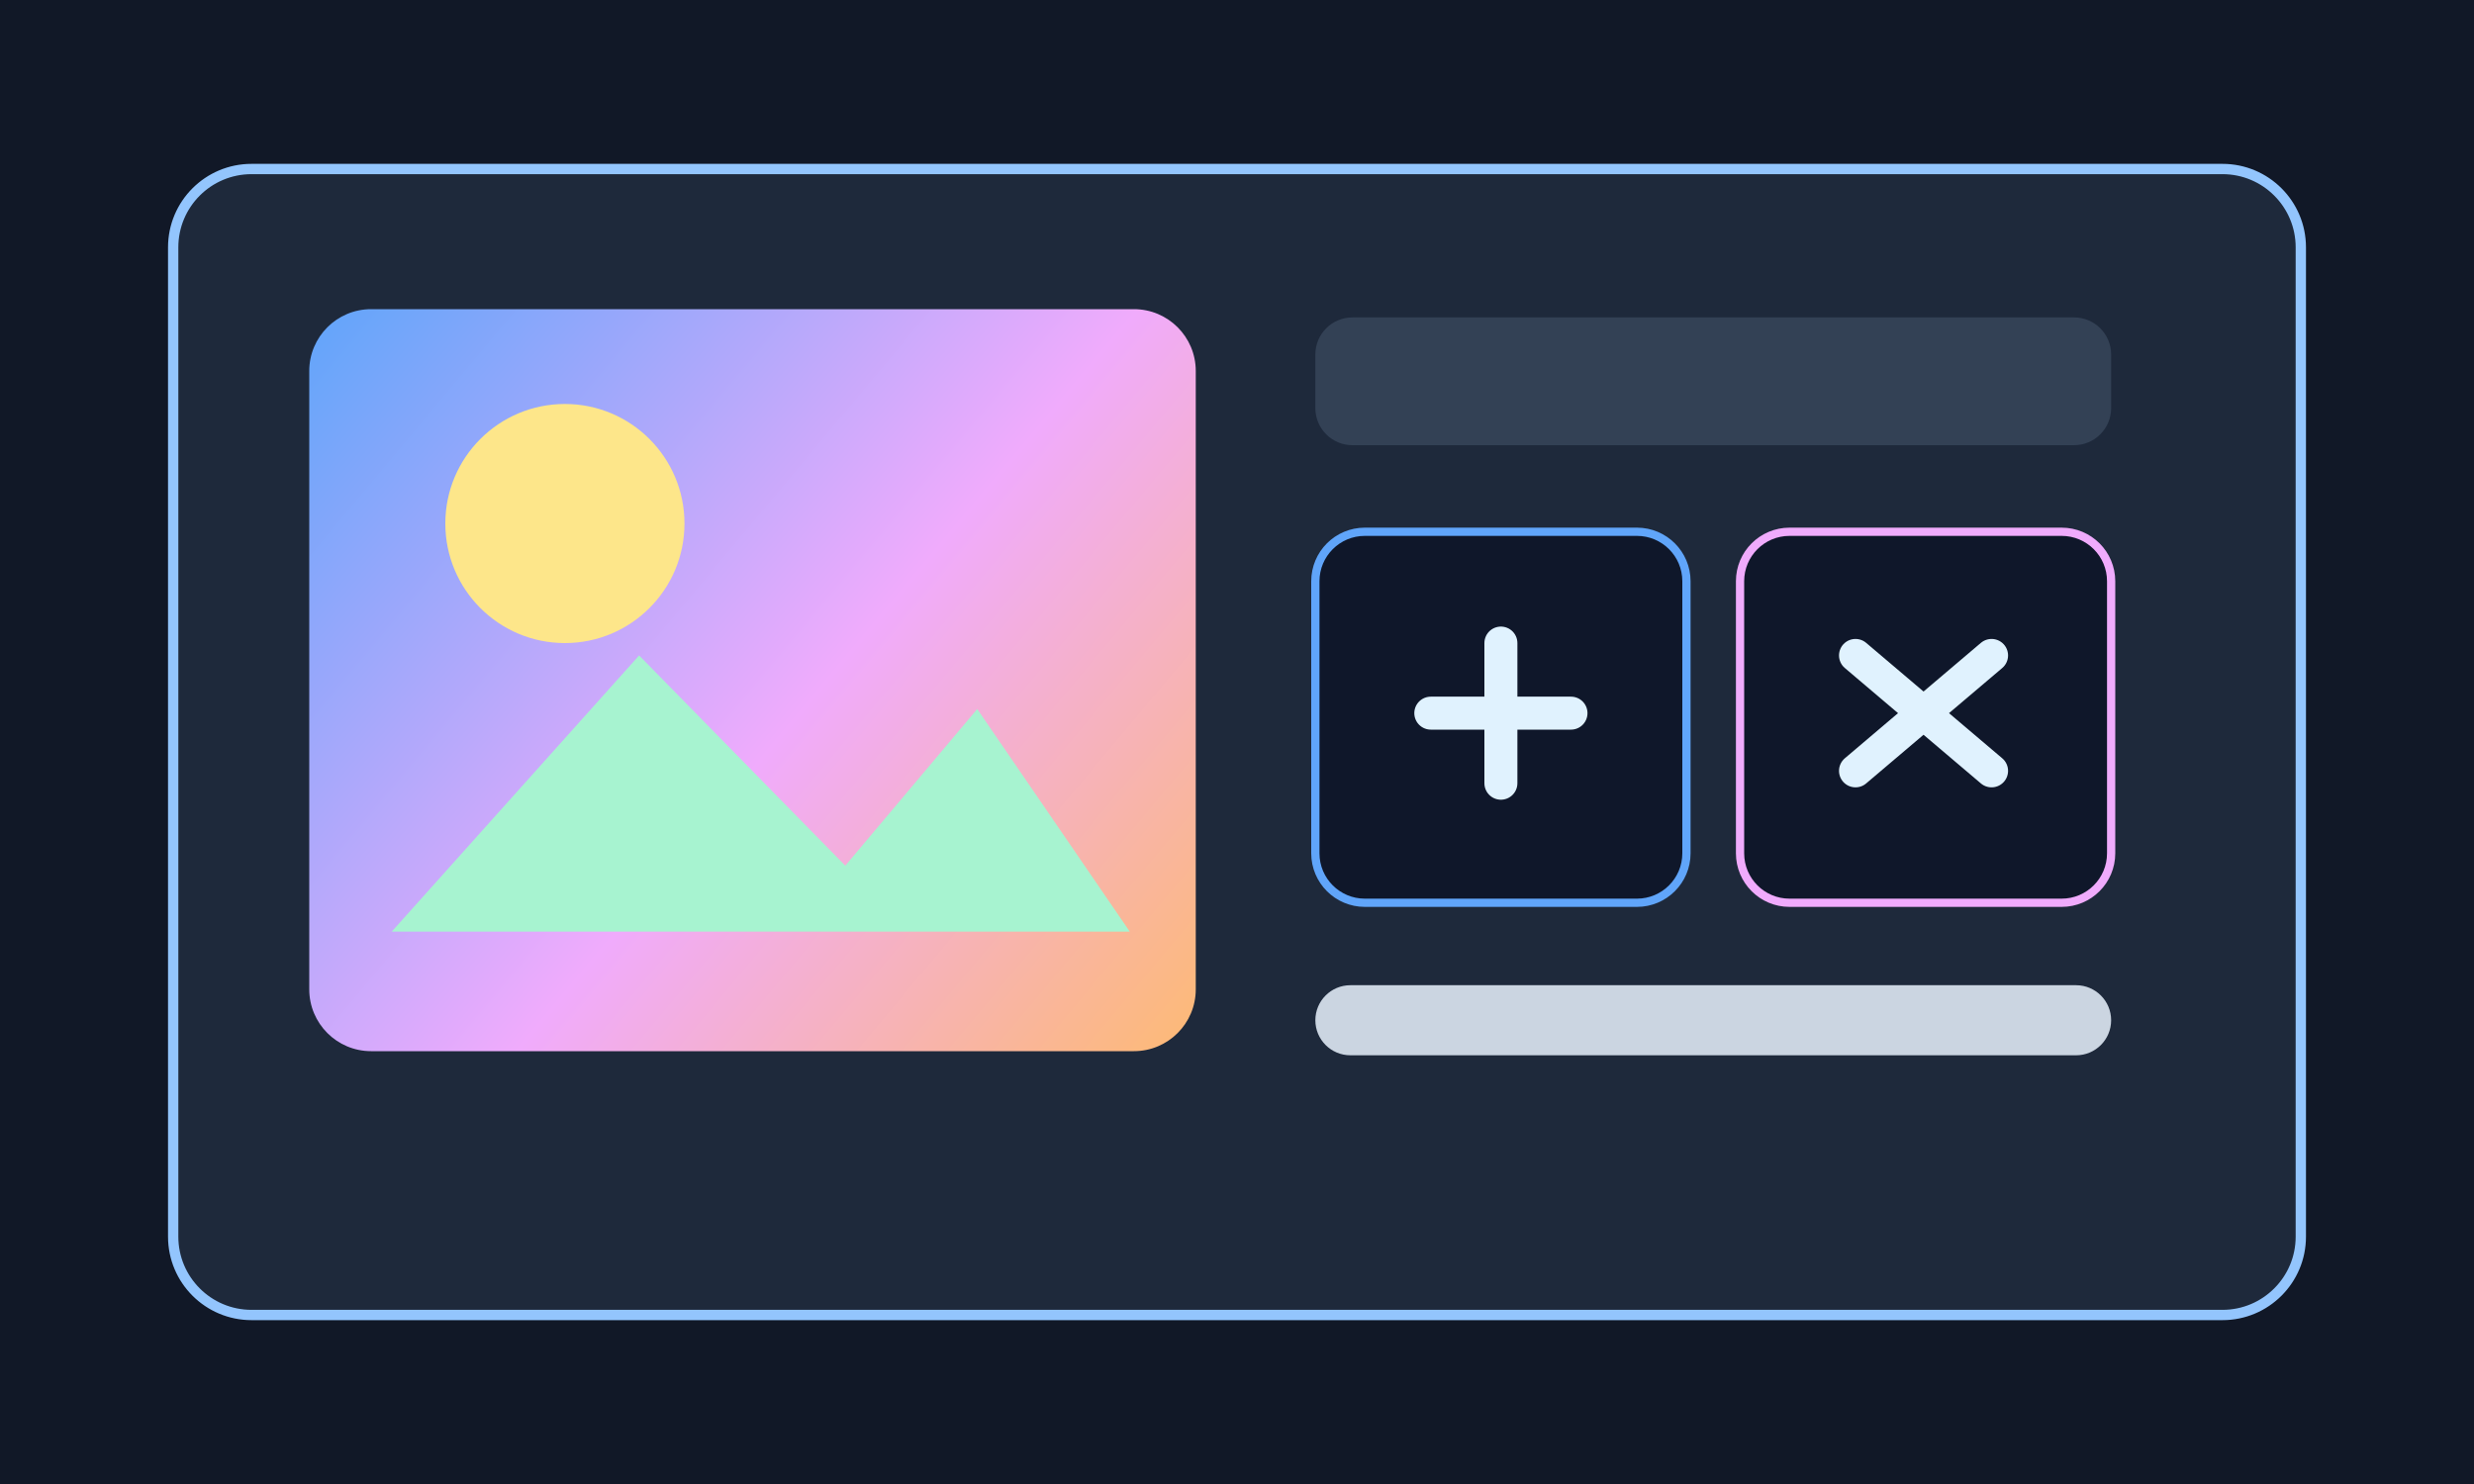
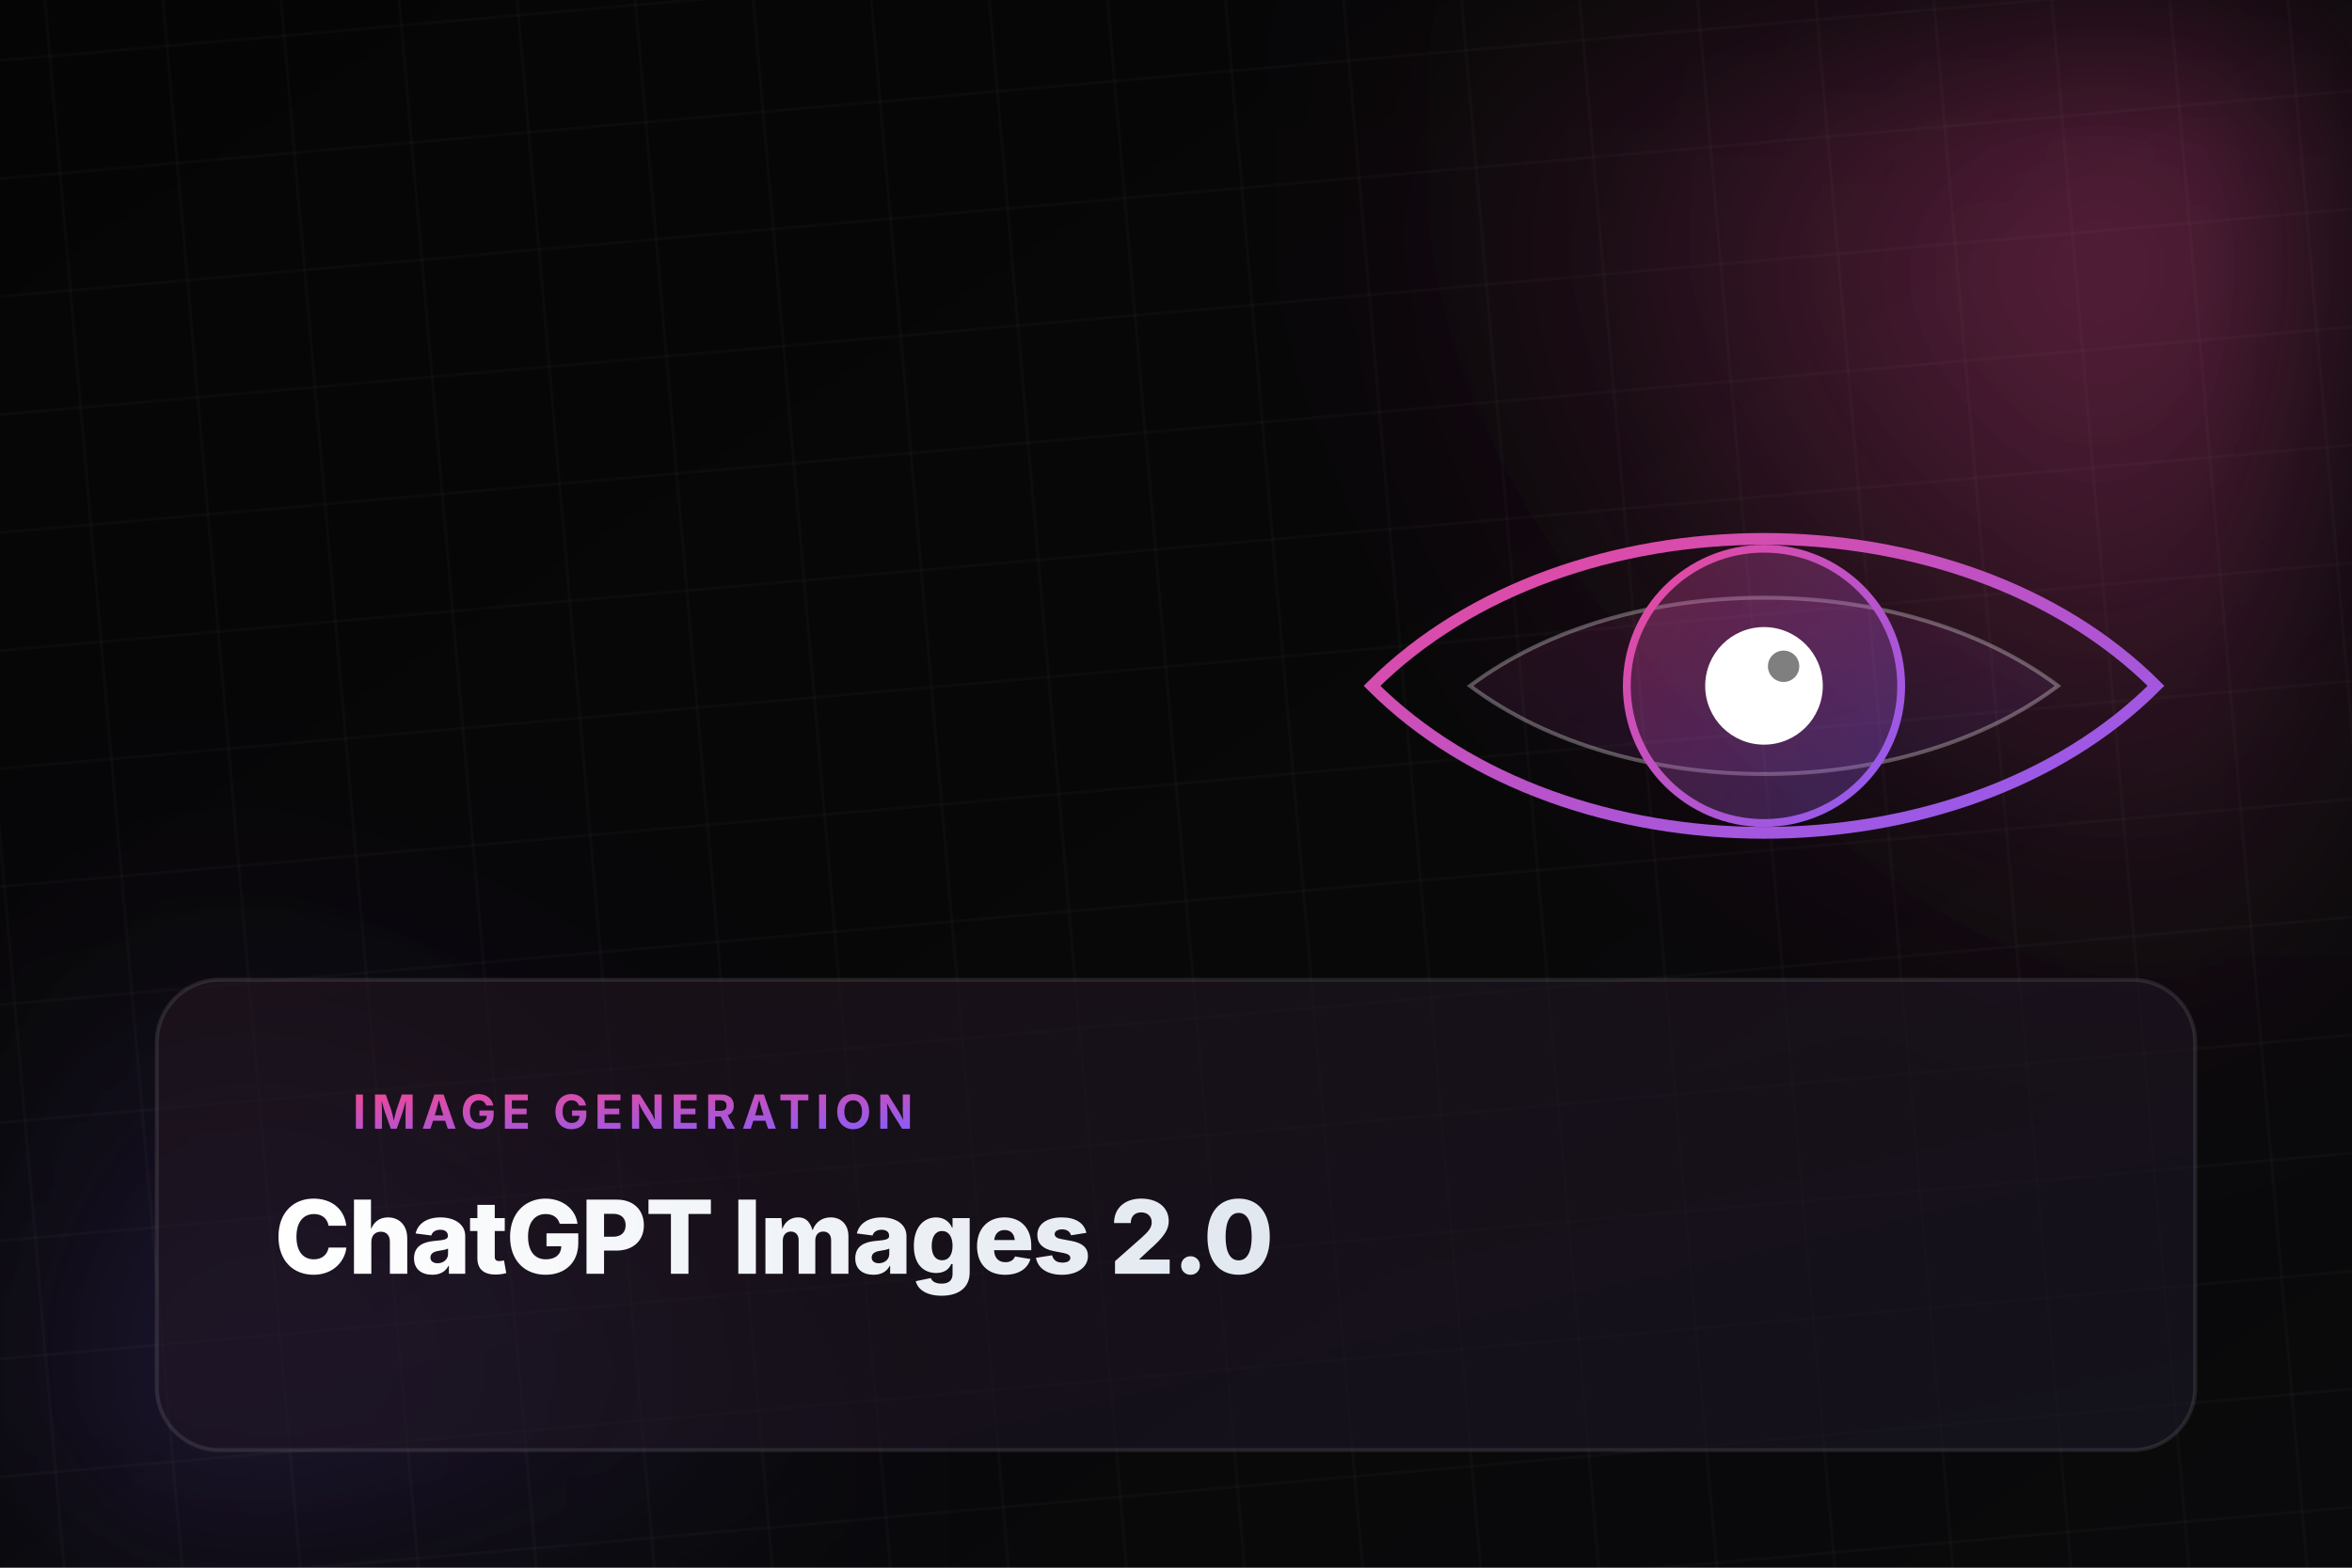
- <svg xmlns="http://www.w3.org/2000/svg" width="1200" height="720" viewBox="0 0 1200 720" fill="none" role="img" aria-label="AI image generation workspace">
-   <rect width="1200" height="720" fill="#111827" />
-   <rect x="84" y="82" width="1032" height="556" rx="38" fill="#1E293B" stroke="#93C5FD" stroke-width="5" />
-   <rect x="150" y="150" width="430" height="360" rx="30" fill="url(#art)" />
-   <rect x="638" y="154" width="386" height="62" rx="18" fill="#334155" />
-   <rect x="638" y="258" width="180" height="180" rx="24" fill="#0F172A" stroke="#60A5FA" stroke-width="4" />
-   <rect x="844" y="258" width="180" height="180" rx="24" fill="#0F172A" stroke="#F0ABFC" stroke-width="4" />
-   <rect x="638" y="478" width="386" height="34" rx="17" fill="#CBD5E1" />
-   <circle cx="274" cy="254" r="58" fill="#FDE68A" />
-   <path d="M190 452L310 318L410 420L474 344L548 452H190Z" fill="#A7F3D0" />
-   <path d="M694 346H762M728 312V380M900 318L966 374M966 318L900 374" stroke="#E0F2FE" stroke-width="16" stroke-linecap="round" />
+ <svg xmlns="http://www.w3.org/2000/svg" viewBox="0 0 1200 800" width="1200" height="800">
  <defs>
-     <linearGradient id="art" x1="150" y1="150" x2="580" y2="510" gradientUnits="userSpaceOnUse">
-       <stop stop-color="#60A5FA" />
-       <stop offset=".55" stop-color="#F0ABFC" />
-       <stop offset="1" stop-color="#FDBA74" />
+     <linearGradient id="bg" x1="0%" y1="0%" x2="100%" y2="100%">
+       <stop offset="0%" stop-color="#050505" />
+       <stop offset="100%" stop-color="#0a0a0c" />
    </linearGradient>
+     <radialGradient id="glow1" cx="80%" cy="30%" r="50%">
+       <stop offset="0%" stop-color="#ec4899" stop-opacity="0.5" />
+       <stop offset="100%" stop-color="#ec4899" stop-opacity="0" />
+     </radialGradient>
+     <radialGradient id="glow2" cx="20%" cy="80%" r="50%">
+       <stop offset="0%" stop-color="#8b5cf6" stop-opacity="0.3" />
+       <stop offset="100%" stop-color="#8b5cf6" stop-opacity="0" />
+     </radialGradient>
+     <linearGradient id="text-grad" x1="0%" y1="0%" x2="100%" y2="0%">
+       <stop offset="0%" stop-color="#ffffff" />
+       <stop offset="100%" stop-color="#e2e8f0" />
+     </linearGradient>
+     <linearGradient id="accent" x1="0%" y1="0%" x2="100%" y2="100%">
+       <stop offset="0%" stop-color="#ec4899" />
+       <stop offset="100%" stop-color="#8b5cf6" />
+     </linearGradient>
+     <filter id="blur" x="-50%" y="-50%" width="200%" height="200%">
+       <feGaussianBlur stdDeviation="80" />
+     </filter>
  </defs>
+   <rect width="1200" height="800" fill="url(#bg)" />
+   <circle cx="900" cy="250" r="450" fill="url(#glow1)" filter="url(#blur)" />
+   <circle cx="300" cy="600" r="350" fill="url(#glow2)" filter="url(#blur)" />
+   <g stroke="#ffffff" stroke-opacity="0.02" stroke-width="1.5" transform="rotate(-5, 600, 400)">
+     <path d="M0 -200 V1000" />
+     <path d="M60 -200 V1000" />
+     <path d="M120 -200 V1000" />
+     <path d="M180 -200 V1000" />
+     <path d="M240 -200 V1000" />
+     <path d="M300 -200 V1000" />
+     <path d="M360 -200 V1000" />
+     <path d="M420 -200 V1000" />
+     <path d="M480 -200 V1000" />
+     <path d="M540 -200 V1000" />
+     <path d="M600 -200 V1000" />
+     <path d="M660 -200 V1000" />
+     <path d="M720 -200 V1000" />
+     <path d="M780 -200 V1000" />
+     <path d="M840 -200 V1000" />
+     <path d="M900 -200 V1000" />
+     <path d="M960 -200 V1000" />
+     <path d="M1020 -200 V1000" />
+     <path d="M1080 -200 V1000" />
+     <path d="M1140 -200 V1000" />
+     <path d="M1200 -200 V1000" />
+     <path d="M1260 -200 V1000" />
+     <path d="M1320 -200 V1000" />
+     <path d="M1380 -200 V1000" />
+     <path d="M-200 -200 H1400" />
+     <path d="M-200 -140 H1400" />
+     <path d="M-200 -80 H1400" />
+     <path d="M-200 -20 H1400" />
+     <path d="M-200 40 H1400" />
+     <path d="M-200 100 H1400" />
+     <path d="M-200 160 H1400" />
+     <path d="M-200 220 H1400" />
+     <path d="M-200 280 H1400" />
+     <path d="M-200 340 H1400" />
+     <path d="M-200 400 H1400" />
+     <path d="M-200 460 H1400" />
+     <path d="M-200 520 H1400" />
+     <path d="M-200 580 H1400" />
+     <path d="M-200 640 H1400" />
+     <path d="M-200 700 H1400" />
+     <path d="M-200 760 H1400" />
+     <path d="M-200 820 H1400" />
+     <path d="M-200 880 H1400" />
+     <path d="M-200 940 H1400" />
+   </g>
+   <g transform="translate(650, 150)">
+     <path d="M50 200 C 150 100, 350 100, 450 200 C 350 300, 150 300, 50 200 Z" fill="none" stroke="url(#accent)" stroke-width="6" />
+     <path d="M100 200 C 180 140, 320 140, 400 200 C 320 260, 180 260, 100 200 Z" fill="url(#accent)" fill-opacity="0.1" stroke="#ffffff" stroke-opacity="0.3" stroke-width="2" />
+     <circle cx="250" cy="200" r="70" fill="url(#accent)" fill-opacity="0.3" stroke="url(#accent)" stroke-width="4" />
+     <circle cx="250" cy="200" r="30" fill="#ffffff" />
+     <circle cx="260" cy="190" r="8" fill="#000000" fill-opacity="0.5" />
+   </g>
+   <g transform="translate(80, 500)">
+     <rect width="1040" height="240" rx="32" fill="#111115" fill-opacity="0.6" stroke="#ffffff" stroke-opacity="0.1" stroke-width="2" />
+     <rect x="0" y="0" width="1040" height="240" rx="32" fill="url(#accent)" fill-opacity="0.05" />
+     <path d="M 60 70 L 80 70" stroke="url(#accent)" stroke-width="6" stroke-linecap="round" />
+     <text x="100" y="76" fill="url(#accent)" font-family="Inter, system-ui, sans-serif" font-weight="700" font-size="24" letter-spacing="3">IMAGE GENERATION</text>
+     <text x="60" y="150" fill="url(#text-grad)" font-family="Inter, system-ui, sans-serif" font-weight="800" font-size="52" letter-spacing="-1">ChatGPT Images 2.0</text>
+   </g>
</svg>
